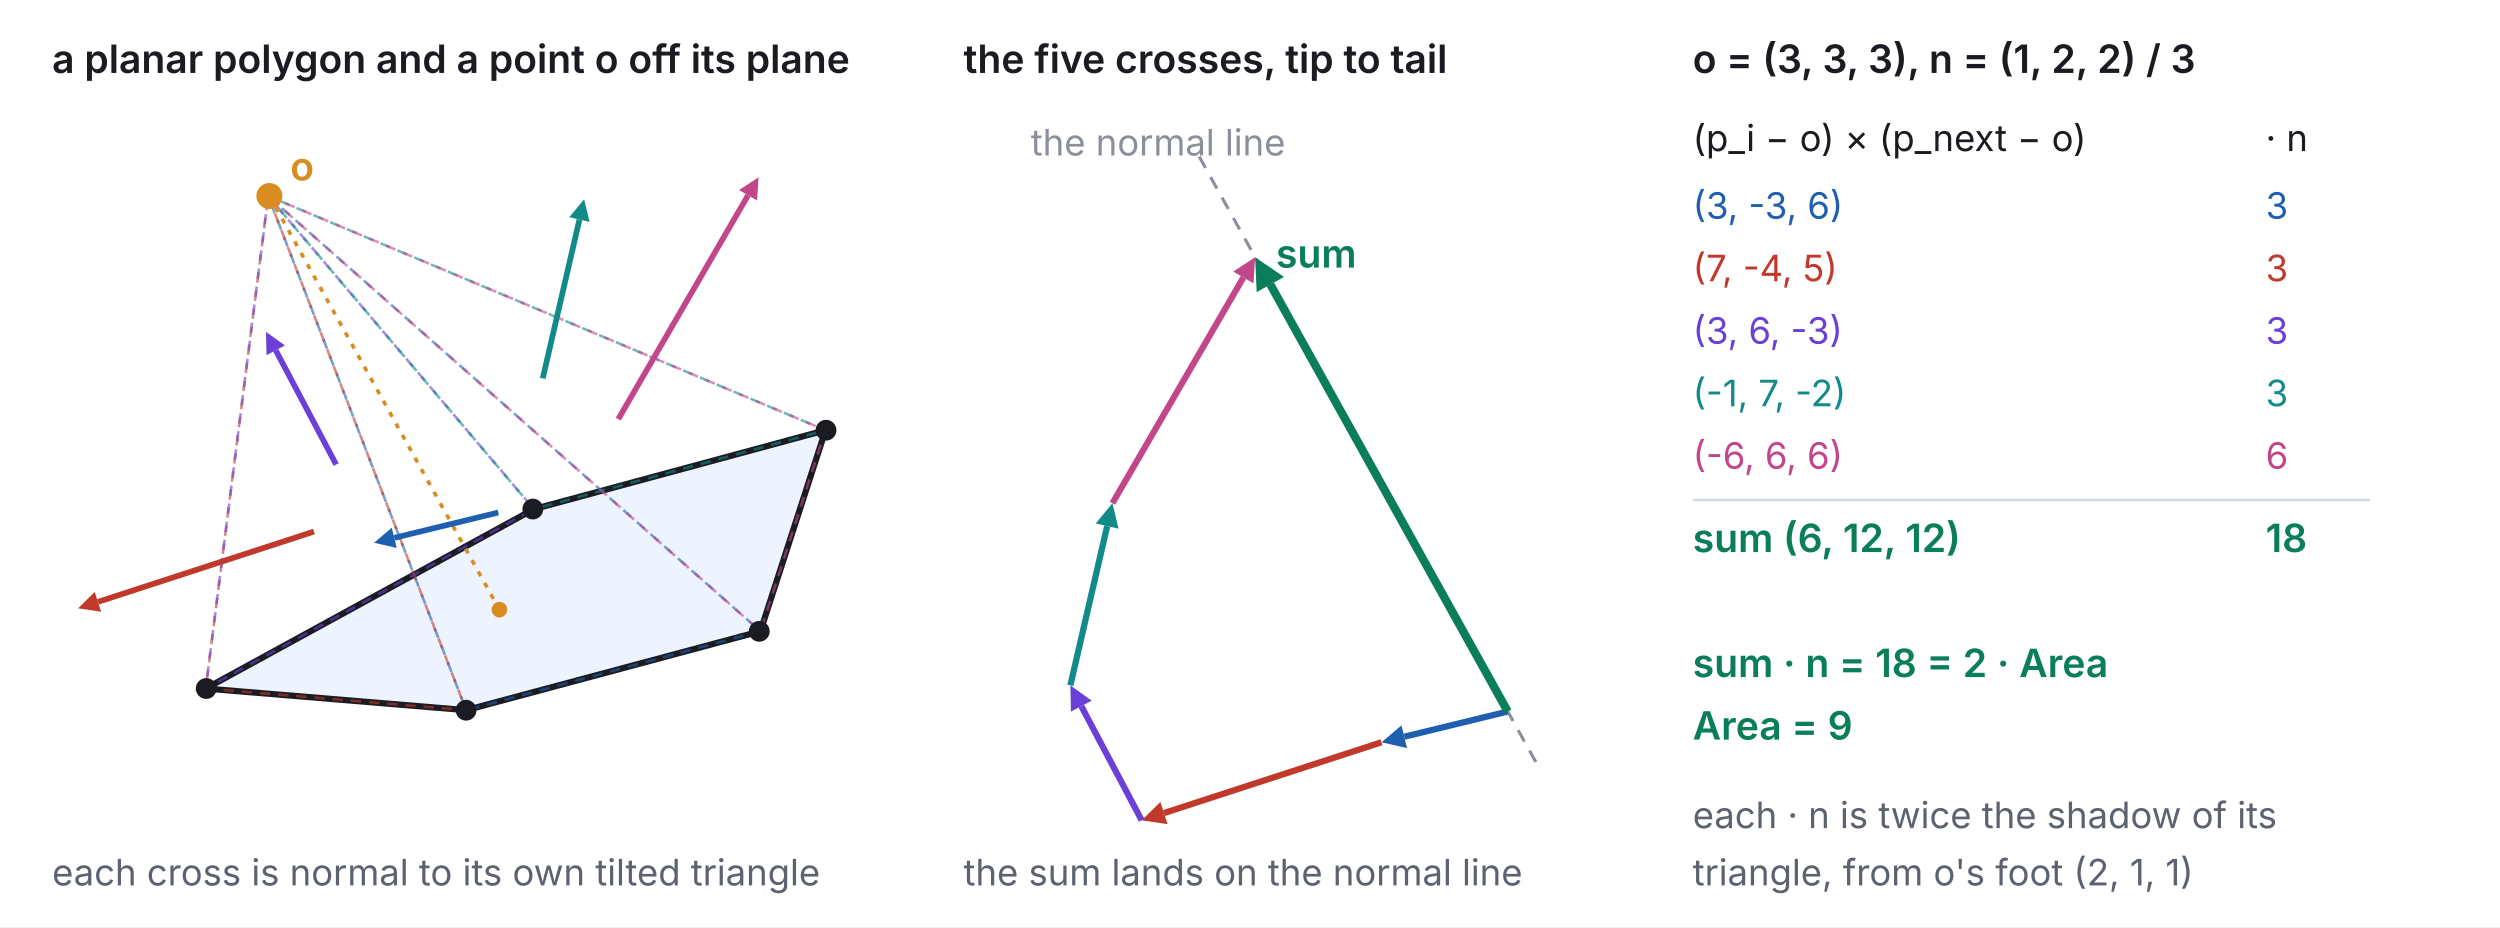
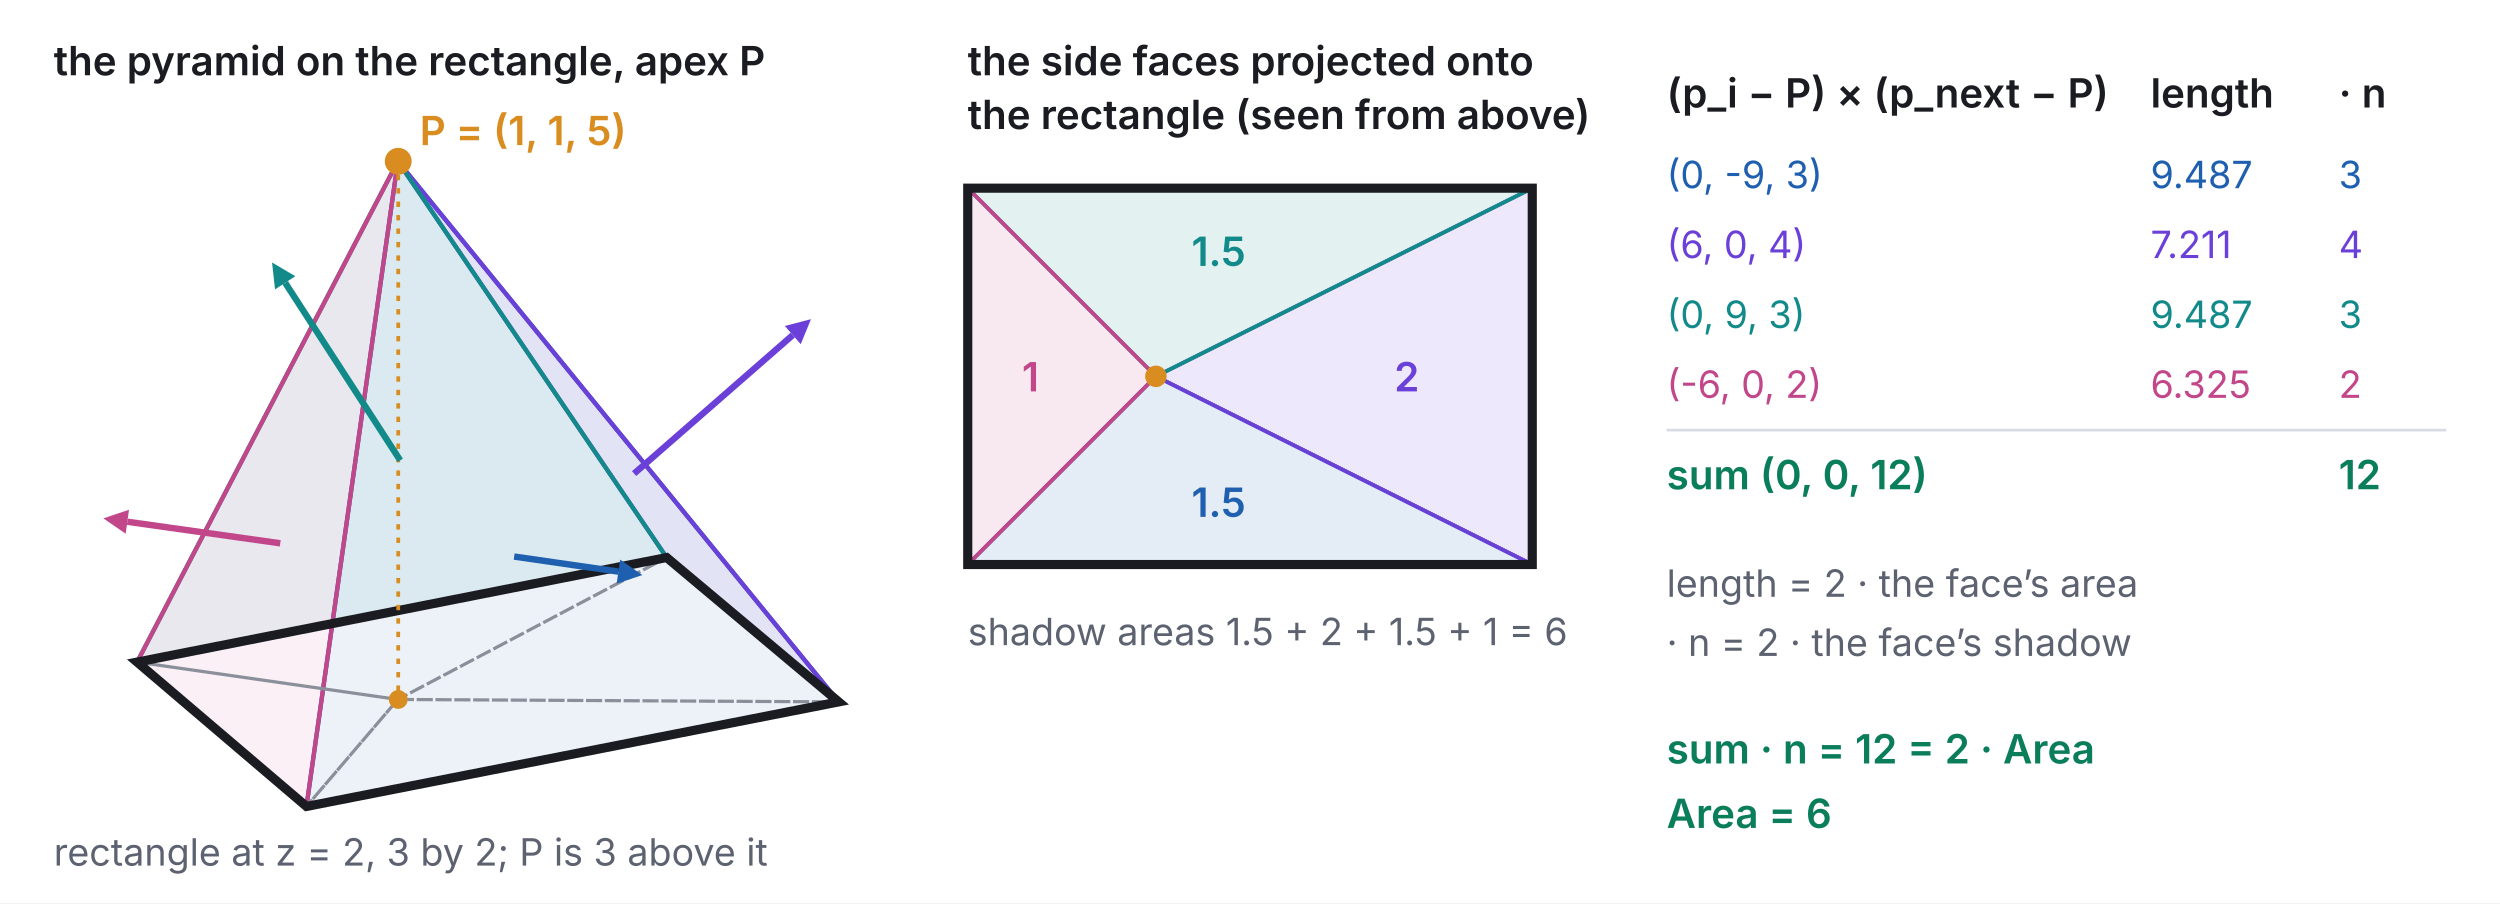
- <svg xmlns="http://www.w3.org/2000/svg" viewBox="0 0 960 356" width="960" height="356" font-family="system-ui, -apple-system, Segoe UI, sans-serif" font-size="12" fill="#1a1c22">
-   <rect width="960" height="356" fill="#ffffff" />
-   <text x="20" y="28" font-size="15" font-weight="600">a planar polygon and a point o off its plane</text>
-   <polygon points="292,242.4 179,272.7 79,264.4 205,195.5 317,165.2" fill="#eef4ff" stroke="#1a1c22" stroke-width="2.4" />
-   <polygon points="103,75.3 292,242.4 179,272.7" fill="none" stroke="#1f5fb0" stroke-opacity="0.6" stroke-dasharray="4 3" />
-   <polygon points="103,75.3 179,272.7 79,264.4" fill="none" stroke="#c0392b" stroke-opacity="0.6" stroke-dasharray="4 3" />
-   <polygon points="103,75.3 79,264.4 205,195.5" fill="none" stroke="#6b40d8" stroke-opacity="0.6" stroke-dasharray="4 3" />
-   <polygon points="103,75.3 205,195.5 317,165.2" fill="none" stroke="#128a8a" stroke-opacity="0.6" stroke-dasharray="4 3" />
-   <polygon points="103,75.3 317,165.2 292,242.4" fill="none" stroke="#c2468a" stroke-opacity="0.6" stroke-dasharray="4 3" />
-   <line x1="103.45" y1="75.26" x2="191.78" y2="234.1" stroke="#d98c1f" stroke-width="1.4" stroke-dasharray="2 3" />
-   <polygon points="191.78,234.1 191.78,234.1 191.78,234.1" fill="#d98c1f" />
-   <circle cx="291.56" cy="242.43" r="4" fill="#1a1c22" />
-   <circle cx="178.97" cy="272.72" r="4" fill="#1a1c22" />
-   <circle cx="79.19" cy="264.39" r="4" fill="#1a1c22" />
-   <circle cx="204.6" cy="195.48" r="4" fill="#1a1c22" />
-   <circle cx="317.19" cy="165.2" r="4" fill="#1a1c22" />
-   <circle cx="103.45" cy="75.26" r="5" fill="#d98c1f" />
-   <text x="111.45" y="69.26" fill="#d98c1f" font-size="15" font-weight="600">o</text>
-   <circle cx="191.78" cy="234.1" r="3" fill="#d98c1f" />
-   <line x1="191.33" y1="196.8" x2="151.4" y2="206.53" stroke="#1f5fb0" stroke-width="2.2" />
-   <polygon points="143.63,208.42 150.45,202.64 152.35,210.41" fill="#1f5fb0" />
-   <line x1="120.54" y1="204.12" x2="37.61" y2="231.12" stroke="#c0392b" stroke-width="2.2" />
-   <polygon points="30,233.59 36.37,227.31 38.85,234.92" fill="#c0392b" />
-   <line x1="129.08" y1="178.38" x2="105.88" y2="134.51" stroke="#6b40d8" stroke-width="2.2" />
-   <polygon points="102.14,127.43 109.42,132.64 102.34,136.38" fill="#6b40d8" />
-   <line x1="208.41" y1="145.31" x2="222.51" y2="84.31" stroke="#128a8a" stroke-width="2.2" />
-   <polygon points="224.31,76.51 226.41,85.21 218.61,83.41" fill="#128a8a" />
-   <line x1="237.4" y1="160.96" x2="287.26" y2="74.99" stroke="#c2468a" stroke-width="2.2" />
-   <polygon points="291.28,68.07 290.72,77 283.8,72.98" fill="#c2468a" />
-   <text x="20" y="340" font-size="14" fill="#5c6270">each cross is normal to its own tilted triangle</text>
-   <text x="370" y="28" font-size="15" font-weight="600">the five crosses, tip to tail</text>
-   <line x1="589.76" y1="292.6" x2="460.42" y2="60" stroke="#8a8f9a" stroke-width="1.2" stroke-dasharray="5 4" />
-   <polygon points="460.42,60 460.42,60 460.42,60" fill="#8a8f9a" />
-   <line x1="578.98" y1="273.22" x2="539.22" y2="282.9" stroke="#1f5fb0" stroke-width="2.4" />
-   <polygon points="530.48,285.03 538.16,278.53 540.29,287.27" fill="#1f5fb0" />
-   <line x1="530.48" y1="285.03" x2="446.97" y2="312.21" stroke="#c0392b" stroke-width="2.4" />
-   <polygon points="438.41,315 445.58,307.94 448.36,316.49" fill="#c0392b" />
-   <line x1="438.41" y1="315" x2="415.22" y2="271.15" stroke="#6b40d8" stroke-width="2.4" />
-   <polygon points="411.02,263.19 419.2,269.05 411.24,273.25" fill="#6b40d8" />
-   <line x1="411.02" y1="263.19" x2="425.16" y2="202" stroke="#128a8a" stroke-width="2.4" />
-   <polygon points="427.18,193.23 429.54,203.01 420.77,200.99" fill="#128a8a" />
-   <line x1="427.18" y1="193.23" x2="477.46" y2="106.55" stroke="#c2468a" stroke-width="2.4" />
-   <polygon points="481.97,98.77 481.35,108.81 473.57,104.29" fill="#c2468a" />
-   <line x1="578.98" y1="273.22" x2="487.81" y2="109.25" stroke="#0a7d5a" stroke-width="3.2" />
-   <polygon points="481.97,98.77 493.05,106.34 482.56,112.17" fill="#0a7d5a" />
-   <text x="489.97" y="102.77" fill="#0a7d5a" font-size="15" font-weight="600">sum</text>
-   <text x="395.81" y="59.69" font-size="14" fill="#8a8f9a">the normal line</text>
-   <text x="370" y="340" font-size="14" fill="#5c6270">the sum lands on the normal line</text>
-   <text x="650" y="28" font-size="15" font-weight="600">o = (3, 3, 3),  n = (1, 2, 2) / 3</text>
-   <text x="650" y="58" font-size="14">(p_i − o) × (p_next − o)</text>
-   <text x="870" y="58" font-size="14">· n</text>
-   <text x="650" y="84" font-size="14" fill="#1f5fb0">(3, -3, 6)</text>
-   <text x="870" y="84" font-size="14" fill="#1f5fb0">3</text>
-   <text x="650" y="108" font-size="14" fill="#c0392b">(7, -4, 5)</text>
-   <text x="870" y="108" font-size="14" fill="#c0392b">3</text>
-   <text x="650" y="132" font-size="14" fill="#6b40d8">(3, 6, -3)</text>
-   <text x="870" y="132" font-size="14" fill="#6b40d8">3</text>
-   <text x="650" y="156" font-size="14" fill="#128a8a">(-1, 7, -2)</text>
-   <text x="870" y="156" font-size="14" fill="#128a8a">3</text>
-   <text x="650" y="180" font-size="14" fill="#c2468a">(-6, 6, 6)</text>
-   <text x="870" y="180" font-size="14" fill="#c2468a">6</text>
-   <line x1="650" y1="192" x2="910" y2="192" stroke="#d7dbe3" />
-   <text x="650" y="212" font-size="15" font-weight="600" fill="#0a7d5a">sum (6, 12, 12)</text>
-   <text x="870" y="212" font-size="15" font-weight="600" fill="#0a7d5a">18</text>
-   <text x="650" y="260" font-size="15" font-weight="600" fill="#0a7d5a">sum · n = 18 = 2 · Area</text>
-   <text x="650" y="284" font-size="15" font-weight="600" fill="#0a7d5a">Area = 9</text>
-   <text x="650" y="318" font-size="14" fill="#5c6270">each · n is twice the shadow of its</text>
-   <text x="650" y="340" font-size="14" fill="#5c6270">triangle, from o's foot (2, 1, 1)</text>
+ <svg xmlns="http://www.w3.org/2000/svg" viewBox="0 0 930 336" width="930" height="336" font-family="system-ui, -apple-system, Segoe UI, sans-serif" font-size="12" fill="#1a1c22">
+   <rect width="930" height="336" fill="#ffffff" />
+   <text x="20" y="28" font-size="15" font-weight="600">the pyramid on the rectangle, apex P</text>
+   <polygon points="148,60 114,300 312,261.1" fill="#1f5fb0" fill-opacity="0.08" stroke="#1f5fb0" stroke-width="1.6" />
+   <polygon points="148,60 312,261.1 248,207.4" fill="#6b40d8" fill-opacity="0.08" stroke="#6b40d8" stroke-width="1.6" />
+   <polygon points="148,60 248,207.4 51,246.3" fill="#128a8a" fill-opacity="0.08" stroke="#128a8a" stroke-width="1.6" />
+   <polygon points="148,60 51,246.3 114,300" fill="#c2468a" fill-opacity="0.08" stroke="#c2468a" stroke-width="1.6" />
+   <polygon points="148,260.2 114,300" fill="none" stroke="#8a8f9a" stroke-width="1.2" stroke-dasharray="4 3" />
+   <polygon points="148,260.2 312,261.1" fill="none" stroke="#8a8f9a" stroke-width="1.2" stroke-dasharray="4 3" />
+   <polygon points="148,260.2 248,207.4" fill="none" stroke="#8a8f9a" stroke-width="1.2" stroke-dasharray="4 3" />
+   <polygon points="148,260.2 51,246.3" fill="none" stroke="#8a8f9a" stroke-width="1.2" stroke-dasharray="4 3" />
+   <polygon points="114,300 312,261.1 248,207.4 51,246.3" fill="none" stroke="#1a1c22" stroke-width="3.4" />
+   <line x1="148.14" y1="60" x2="148.14" y2="260.2" stroke="#d98c1f" stroke-width="1.4" stroke-dasharray="2 3" />
+   <polygon points="148.14,260.2 148.14,260.2 148.14,260.2" fill="#d98c1f" />
+   <circle cx="148.14" cy="60" r="5" fill="#d98c1f" />
+   <text x="156.14" y="54" fill="#d98c1f" font-size="15" font-weight="600">P = (1, 1, 5)</text>
+   <circle cx="148.14" cy="260.2" r="3.5" fill="#d98c1f" />
+   <line x1="191.27" y1="207.04" x2="230.04" y2="212.64" stroke="#1f5fb0" stroke-width="2.4" />
+   <polygon points="238.95,213.92 229.4,217.09 230.69,208.18" fill="#1f5fb0" />
+   <line x1="235.88" y1="176.18" x2="294.91" y2="124.65" stroke="#6b40d8" stroke-width="2.4" />
+   <polygon points="301.69,118.73 297.87,128.04 291.95,121.26" fill="#6b40d8" />
+   <line x1="148.88" y1="171.26" x2="106.09" y2="105.19" stroke="#128a8a" stroke-width="2.4" />
+   <polygon points="101.2,97.64 109.86,102.75 102.31,107.64" fill="#128a8a" />
+   <line x1="104.26" y1="202.11" x2="47.36" y2="194.09" stroke="#c2468a" stroke-width="2.4" />
+   <polygon points="38.45,192.83 47.99,189.63 46.74,198.54" fill="#c2468a" />
+   <text x="20" y="322" font-size="14" fill="#5c6270">rectangle at z = 2, 3 by 2; P is 3 above it</text>
+   <text x="360" y="28" font-size="15" font-weight="600">the side faces projected onto</text>
+   <text x="360" y="48" font-size="15" font-weight="600">the rectangle (seen from above)</text>
+   <polygon points="430,140 360,210 570,210" fill="#1f5fb0" fill-opacity="0.12" stroke="#1f5fb0" stroke-width="1.4" />
+   <text x="453.33" y="192.27" font-size="15" font-weight="600" fill="#1f5fb0" text-anchor="middle">1.5</text>
+   <polygon points="430,140 570,210 570,70" fill="#6b40d8" fill-opacity="0.12" stroke="#6b40d8" stroke-width="1.4" />
+   <text x="523.33" y="145.6" font-size="15" font-weight="600" fill="#6b40d8" text-anchor="middle">2</text>
+   <polygon points="430,140 570,70 360,70" fill="#128a8a" fill-opacity="0.12" stroke="#128a8a" stroke-width="1.4" />
+   <text x="453.33" y="98.93" font-size="15" font-weight="600" fill="#128a8a" text-anchor="middle">1.5</text>
+   <polygon points="430,140 360,70 360,210" fill="#c2468a" fill-opacity="0.12" stroke="#c2468a" stroke-width="1.4" />
+   <text x="383.33" y="145.6" font-size="15" font-weight="600" fill="#c2468a" text-anchor="middle">1</text>
+   <polygon points="360,210 570,210 570,70 360,70" fill="none" stroke="#1a1c22" stroke-width="3.4" />
+   <circle cx="430" cy="140" r="4" fill="#d98c1f" />
+   <text x="360" y="240" font-size="14" fill="#5c6270">shadow areas 1.5 + 2 + 1.5 + 1 = 6</text>
+   <text x="620" y="40" font-size="15" font-weight="600">(p_i − P) × (p_next − P)</text>
+   <text x="800" y="40" font-size="15" font-weight="600">length</text>
+   <text x="870" y="40" font-size="15" font-weight="600">· n</text>
+   <text x="620" y="70" font-size="14" fill="#1f5fb0">(0, -9, 3)</text>
+   <text x="800" y="70" font-size="14" fill="#1f5fb0">9.487</text>
+   <text x="870" y="70" font-size="14" fill="#1f5fb0">3</text>
+   <text x="620" y="96" font-size="14" fill="#6b40d8">(6, 0, 4)</text>
+   <text x="800" y="96" font-size="14" fill="#6b40d8">7.211</text>
+   <text x="870" y="96" font-size="14" fill="#6b40d8">4</text>
+   <text x="620" y="122" font-size="14" fill="#128a8a">(0, 9, 3)</text>
+   <text x="800" y="122" font-size="14" fill="#128a8a">9.487</text>
+   <text x="870" y="122" font-size="14" fill="#128a8a">3</text>
+   <text x="620" y="148" font-size="14" fill="#c2468a">(-6, 0, 2)</text>
+   <text x="800" y="148" font-size="14" fill="#c2468a">6.325</text>
+   <text x="870" y="148" font-size="14" fill="#c2468a">2</text>
+   <line x1="620" y1="160" x2="910" y2="160" stroke="#d7dbe3" />
+   <text x="620" y="182" font-size="15" font-weight="600" fill="#0a7d5a">sum (0, 0, 12)</text>
+   <text x="870" y="182" font-size="15" font-weight="600" fill="#0a7d5a">12</text>
+   <text x="620" y="222" font-size="14" fill="#5c6270">length = 2 · the face’s area</text>
+   <text x="620" y="244" font-size="14" fill="#5c6270">· n = 2 · the face’s shadow</text>
+   <text x="620" y="284" font-size="15" font-weight="600" fill="#0a7d5a">sum · n = 12 = 2 · Area</text>
+   <text x="620" y="308" font-size="15" font-weight="600" fill="#0a7d5a">Area = 6</text>
</svg>
